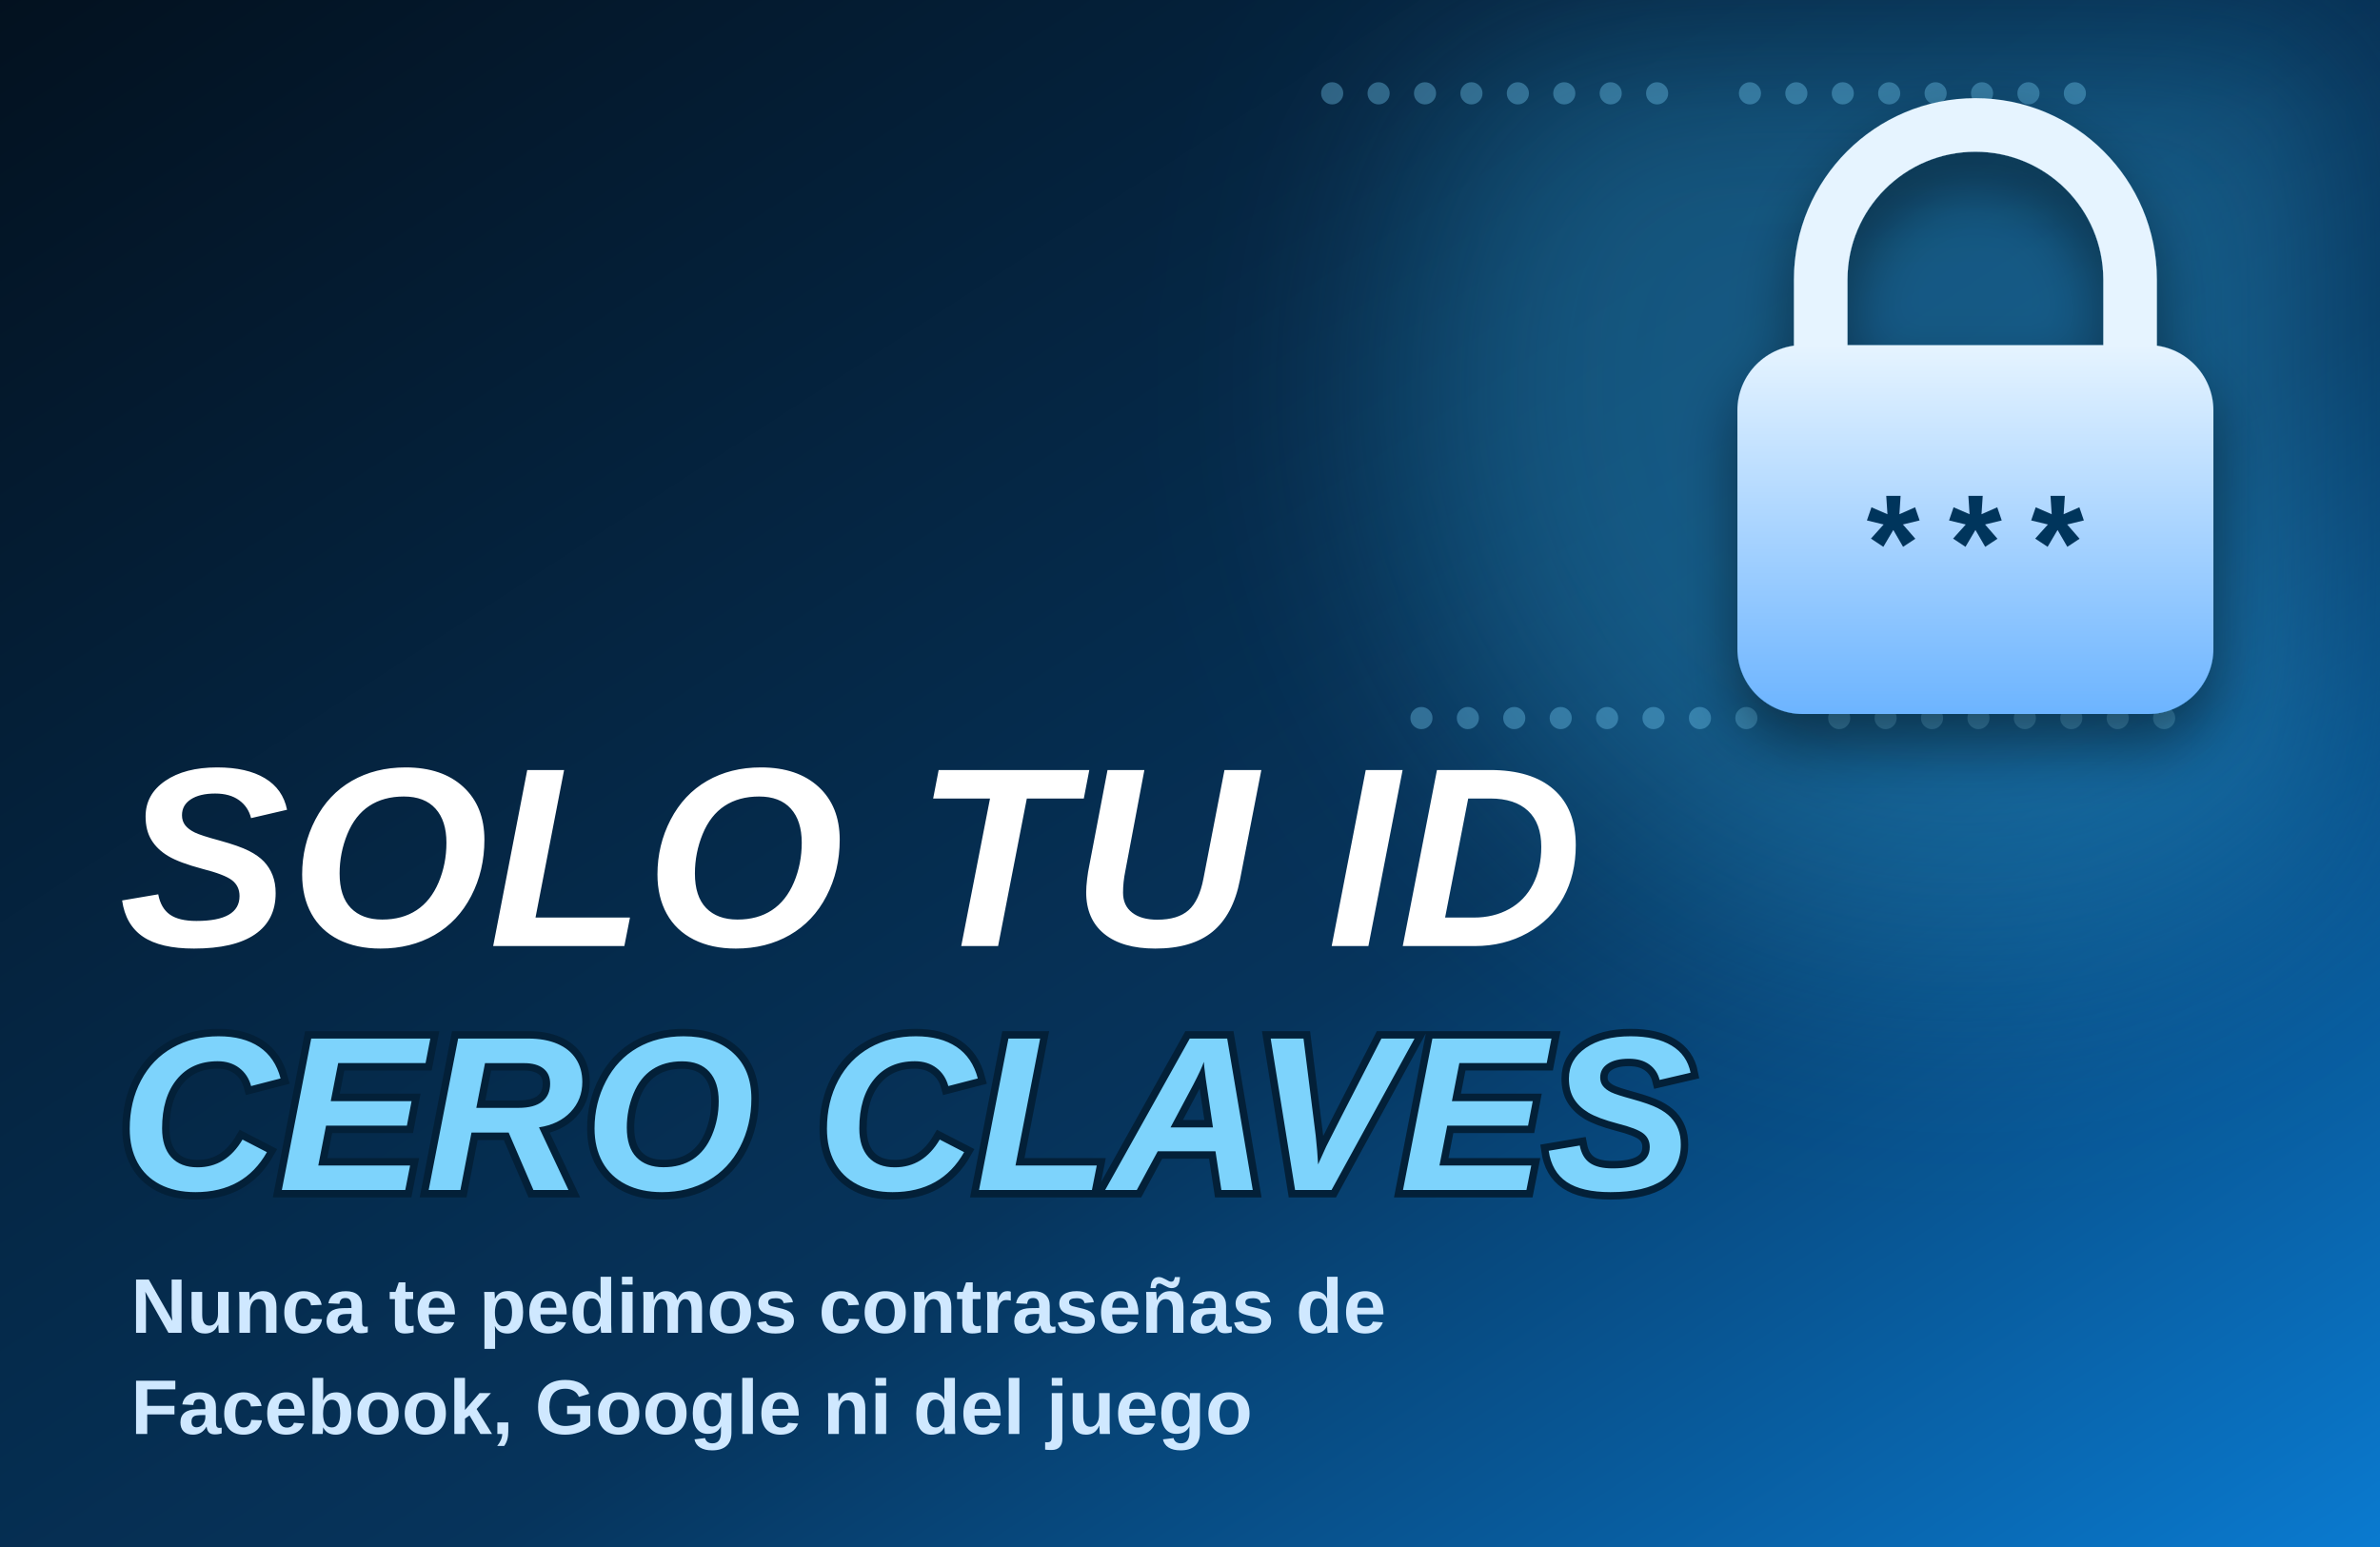
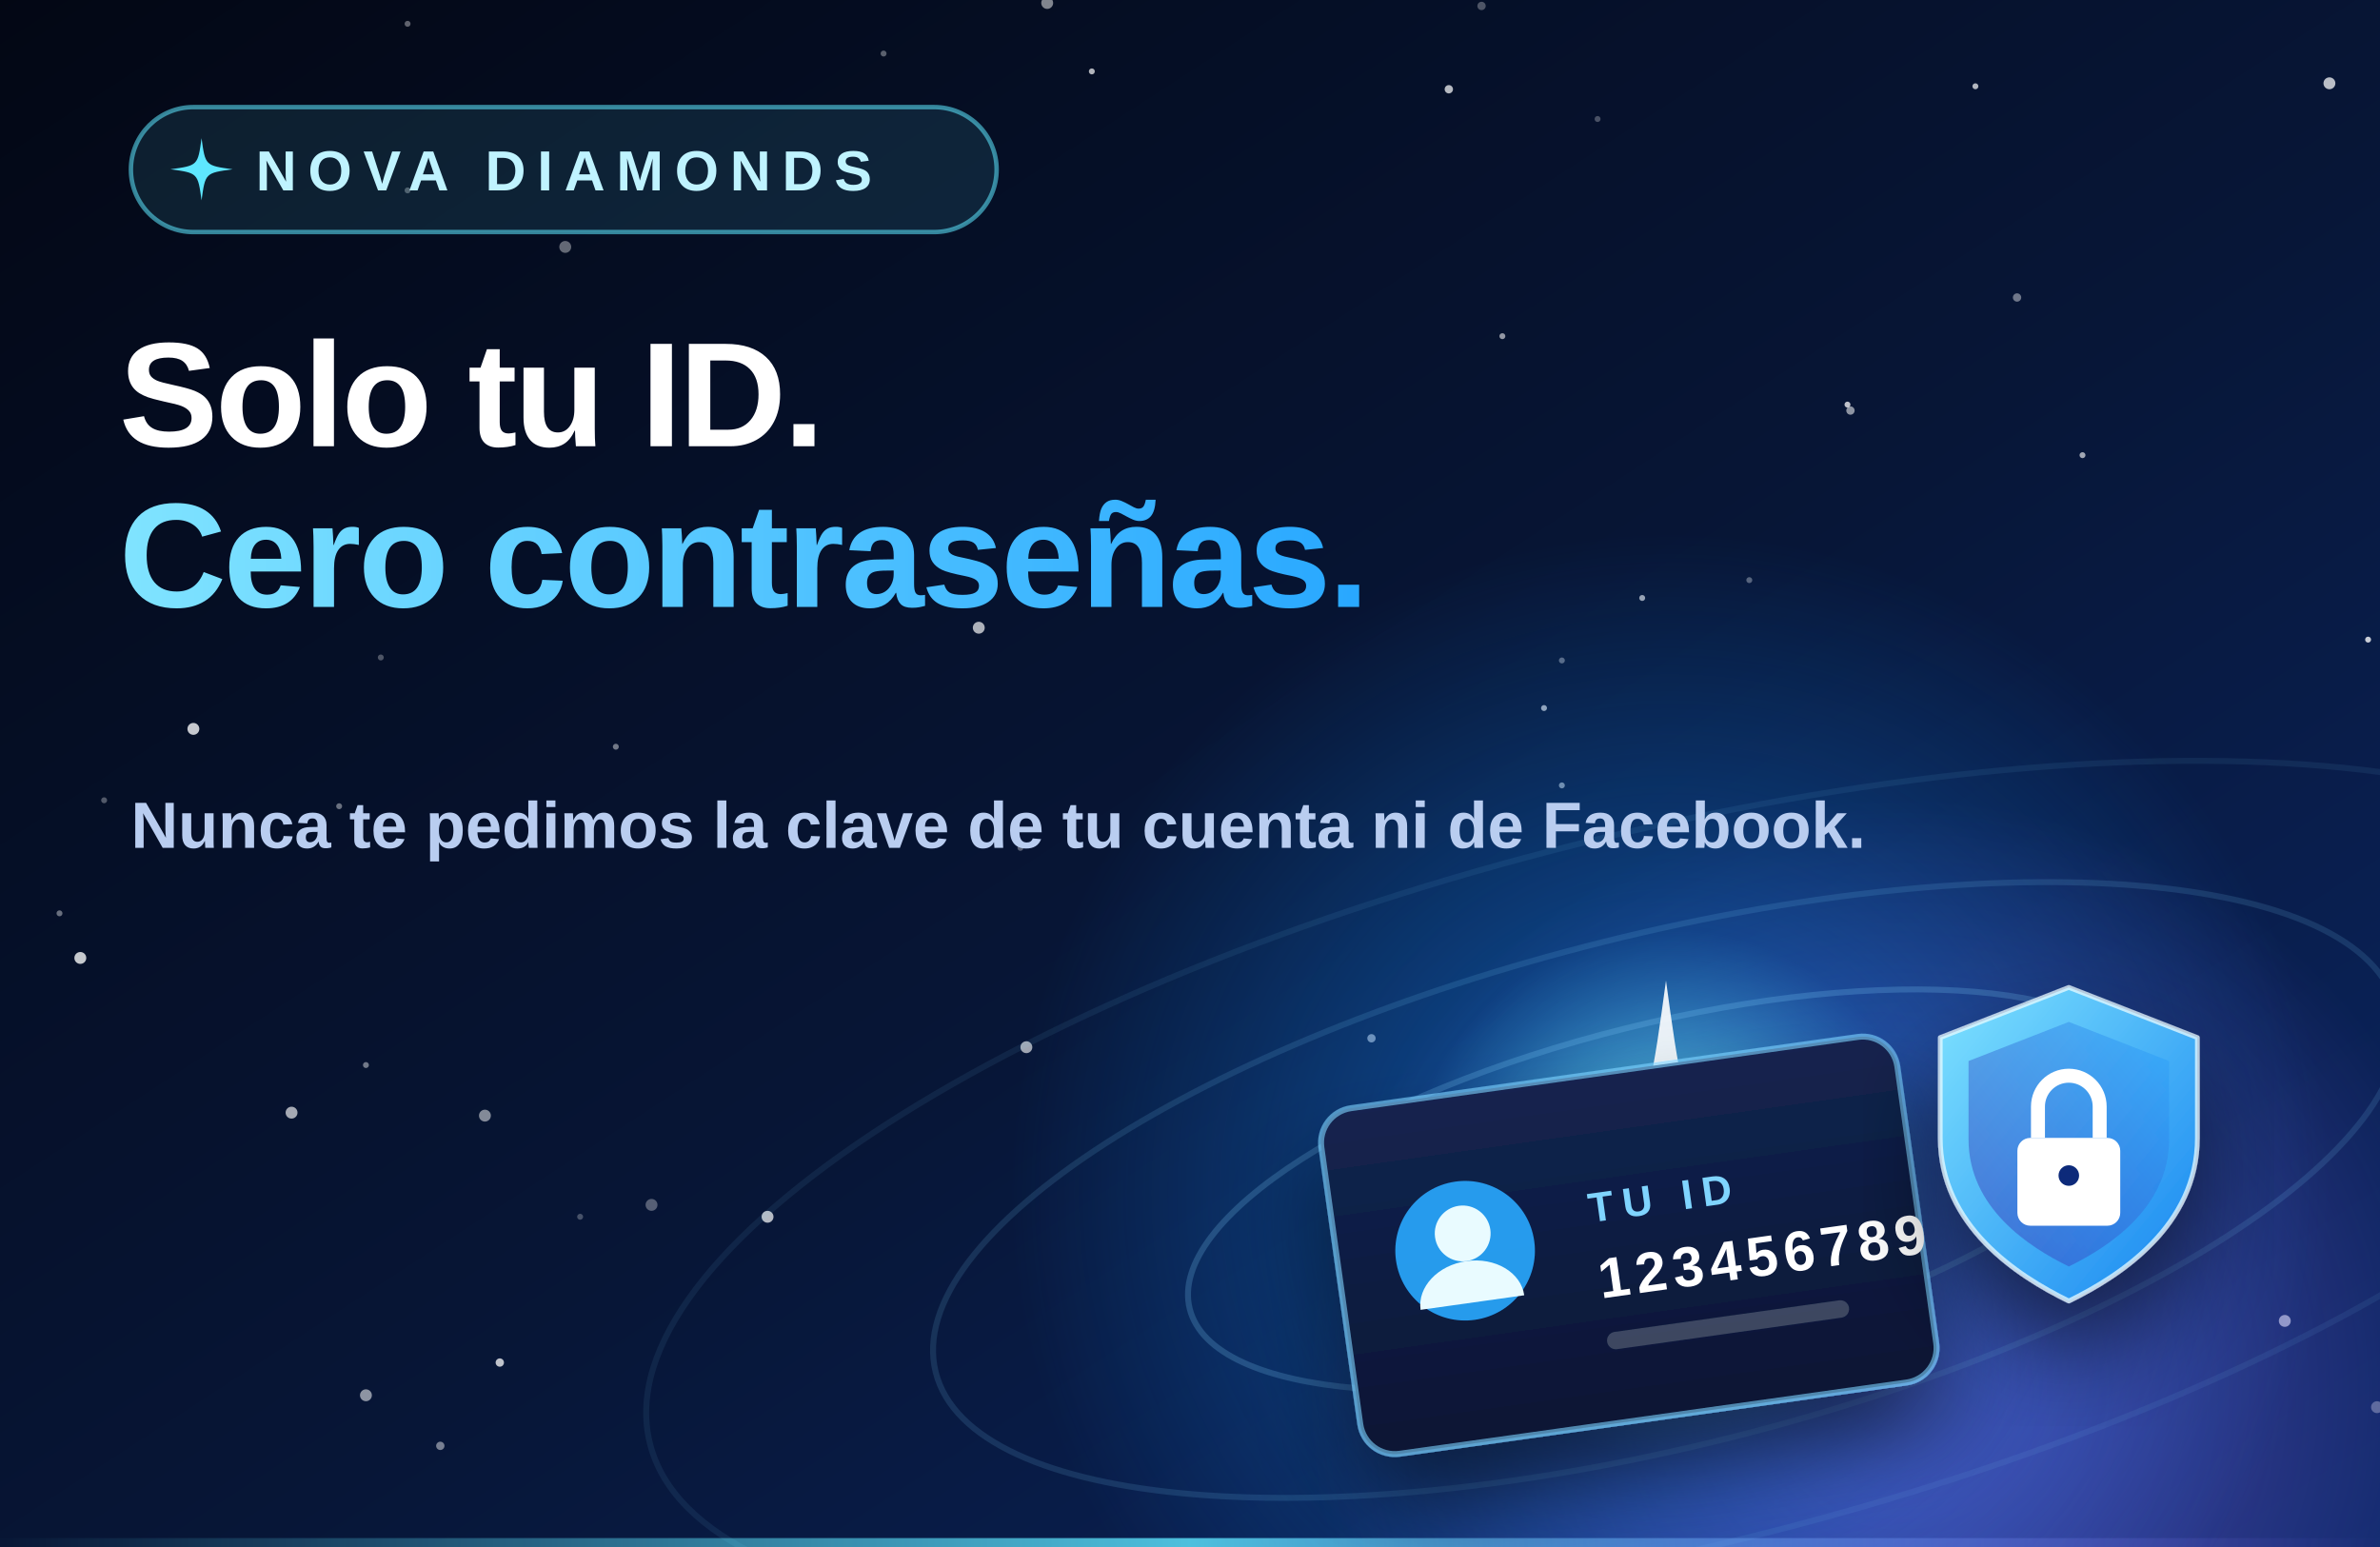
<svg xmlns="http://www.w3.org/2000/svg" viewBox="0 0 800 520" width="800" height="520">
  <defs>
    <linearGradient id="bg" x1="0" y1="0" x2="1" y2="1">
-       <stop offset="0" stop-color="#03111f" />
-       <stop offset="0.6" stop-color="#06345c" />
-       <stop offset="1" stop-color="#0a7bd1" />
+       <stop offset="0" stop-color="#030714" />
+       <stop offset=".55" stop-color="#071637" />
+       <stop offset="1" stop-color="#0b2766" />
    </linearGradient>
-     <linearGradient id="lock" x1="0" y1="0" x2="0" y2="1">
-       <stop offset="0" stop-color="#e6f4ff" />
-       <stop offset="1" stop-color="#6cb4ff" />
+     <radialGradient id="flare" cx="0.7" cy="0.769" r="0.275" gradientUnits="objectBoundingBox" gradientTransform="translate(0.7 0.7692308) scale(1 1.538462) translate(-0.7 -0.7692308)">
+       <stop offset="0" stop-color="#e9fbff" stop-opacity=".95" />
+       <stop offset=".12" stop-color="#5ee7ff" stop-opacity=".75" />
+       <stop offset=".4" stop-color="#1484f0" stop-opacity=".35" />
+       <stop offset="1" stop-color="#1484f0" stop-opacity="0" />
+     </radialGradient>
+     <radialGradient id="violet" cx="0.796" cy="0.896" r="0.247" gradientTransform="translate(0.79625 0.8961538) scale(1 1.538462) translate(-0.79625 -0.8961538)">
+       <stop offset="0" stop-color="#8b6cff" stop-opacity=".55" />
+       <stop offset="1" stop-color="#8b6cff" stop-opacity="0" />
+     </radialGradient>
+     <linearGradient id="hl" x1="0" y1="0" x2="1" y2="0">
+       <stop offset="0" stop-color="#7fe3ff" />
+       <stop offset="1" stop-color="#29a8ff" />
    </linearGradient>
-     <filter id="glow" x="-50%" y="-50%" width="200%" height="200%">
-       <feGaussianBlur stdDeviation="40" />
+     <linearGradient id="line" x1="0" y1="0" x2="1" y2="0">
+       <stop offset="0" stop-color="#5ee7ff" stop-opacity="0" />
+       <stop offset=".5" stop-color="#5ee7ff" stop-opacity=".8" />
+       <stop offset="1" stop-color="#8b6cff" stop-opacity="0" />
+     </linearGradient>
+     <linearGradient id="gemTop" x1="0" y1="0" x2="0" y2="1">
+       <stop offset="0" stop-color="#ffffff" />
+       <stop offset="1" stop-color="#9fe9ff" />
+     </linearGradient>
+     <linearGradient id="gemA" x1="0" y1="0" x2="1" y2="1">
+       <stop offset="0" stop-color="#7fe3ff" />
+       <stop offset="1" stop-color="#1484f0" />
+     </linearGradient>
+     <linearGradient id="gemB" x1="1" y1="0" x2="0" y2="1">
+       <stop offset="0" stop-color="#29a8ff" />
+       <stop offset="1" stop-color="#3a1fa8" />
+     </linearGradient>
+     <linearGradient id="gemC" x1="0" y1="0" x2="0" y2="1">
+       <stop offset="0" stop-color="#c7f4ff" />
+       <stop offset="1" stop-color="#2b7cf0" />
+     </linearGradient>
+     <linearGradient id="card1" x1="0" y1="0" x2="1" y2="1">
+       <stop offset="0" stop-color="#29a8ff" />
+       <stop offset="1" stop-color="#0d3fb0" />
+     </linearGradient>
+     <linearGradient id="card2" x1="0" y1="0" x2="1" y2="1">
+       <stop offset="0" stop-color="#8b6cff" />
+       <stop offset="1" stop-color="#3a1fa8" />
+     </linearGradient>
+     <linearGradient id="card3" x1="0" y1="0" x2="1" y2="1">
+       <stop offset="0" stop-color="#1d2a4f" />
+       <stop offset="1" stop-color="#0b1330" />
+     </linearGradient>
+     <linearGradient id="panel" x1="0" y1="0" x2="0" y2="1">
+       <stop offset="0" stop-color="#13244f" />
+       <stop offset="1" stop-color="#0a1534" />
+     </linearGradient>
+     <filter id="blur" x="-50%" y="-50%" width="200%" height="200%">
+       <feGaussianBlur stdDeviation="18" />
    </filter>
-     <filter id="shadow" x="-30%" y="-30%" width="160%" height="170%">
-       <feDropShadow dx="0" dy="10" stdDeviation="10" flood-color="#000" flood-opacity=".45" />
+     <filter id="drop" x="-30%" y="-30%" width="160%" height="170%">
+       <feDropShadow dx="0" dy="18" stdDeviation="16" flood-color="#000" flood-opacity=".55" />
    </filter>
  </defs>
  <rect width="800" height="520" fill="url(#bg)" />
-   <circle cx="660" cy="130" r="190" fill="#38bdf8" opacity=".3" filter="url(#glow)" />
-   <g font-family="Courier New, monospace" font-weight="700" font-size="26" fill="#7dd3fc" fill-opacity=".35">
-     <text x="440" y="40">•••••••• ••••••••</text>
-     <text x="470" y="250">•••••••• ••••••••</text>
+   <g>
+     <circle cx="783" cy="28" r="2" fill="#fff" opacity="0.72" />
+     <circle cx="297" cy="18" r="1" fill="#fff" opacity="0.34" />
+     <circle cx="796" cy="215" r="1" fill="#fff" opacity="0.78" />
+     <circle cx="352" cy="1" r="2" fill="#fff" opacity="0.49" />
+     <circle cx="190" cy="83" r="2" fill="#fff" opacity="0.38" />
+     <circle cx="219" cy="405" r="2" fill="#fff" opacity="0.32" />
+     <circle cx="27" cy="322" r="2" fill="#fff" opacity="0.77" />
+     <circle cx="461" cy="349" r="1.4" fill="#fff" opacity="0.55" />
+     <circle cx="114" cy="271" r="1" fill="#fff" opacity="0.40" />
+     <circle cx="258" cy="409" r="2" fill="#fff" opacity="0.70" />
+     <circle cx="525" cy="222" r="1" fill="#fff" opacity="0.36" />
+     <circle cx="163" cy="375" r="2" fill="#fff" opacity="0.50" />
+     <circle cx="137" cy="64" r="1" fill="#fff" opacity="0.30" />
+     <circle cx="505" cy="113" r="1" fill="#fff" opacity="0.56" />
+     <circle cx="343" cy="285" r="1" fill="#fff" opacity="0.33" />
+     <circle cx="768" cy="444" r="2" fill="#fff" opacity="0.58" />
+     <circle cx="123" cy="469" r="2" fill="#fff" opacity="0.54" />
+     <circle cx="537" cy="40" r="1" fill="#fff" opacity="0.27" />
+     <circle cx="498" cy="2" r="1.4" fill="#fff" opacity="0.29" />
+     <circle cx="35" cy="269" r="1" fill="#fff" opacity="0.31" />
+     <circle cx="588" cy="195" r="1" fill="#fff" opacity="0.33" />
+     <circle cx="367" cy="24" r="1" fill="#fff" opacity="0.69" />
+     <circle cx="123" cy="358" r="1" fill="#fff" opacity="0.43" />
+     <circle cx="167" cy="131" r="1" fill="#fff" opacity="0.29" />
+     <circle cx="621" cy="136" r="1" fill="#fff" opacity="0.74" />
+     <circle cx="678" cy="100" r="1.4" fill="#fff" opacity="0.42" />
+     <circle cx="700" cy="153" r="1" fill="#fff" opacity="0.62" />
+     <circle cx="207" cy="251" r="1" fill="#fff" opacity="0.43" />
+     <circle cx="148" cy="486" r="1.4" fill="#fff" opacity="0.45" />
+     <circle cx="345" cy="352" r="2" fill="#fff" opacity="0.61" />
+     <circle cx="465" cy="437" r="2" fill="#fff" opacity="0.40" />
+     <circle cx="525" cy="264" r="1" fill="#fff" opacity="0.52" />
+     <circle cx="168" cy="458" r="1.4" fill="#fff" opacity="0.74" />
+     <circle cx="487" cy="30" r="1.4" fill="#fff" opacity="0.71" />
+     <circle cx="137" cy="8" r="1" fill="#fff" opacity="0.36" />
+     <circle cx="519" cy="238" r="1" fill="#fff" opacity="0.63" />
+     <circle cx="664" cy="29" r="1" fill="#fff" opacity="0.69" />
+     <circle cx="622" cy="138" r="1.4" fill="#fff" opacity="0.54" />
+     <circle cx="799" cy="473" r="2" fill="#fff" opacity="0.32" />
+     <circle cx="20" cy="307" r="1" fill="#fff" opacity="0.40" />
+     <circle cx="195" cy="409" r="1" fill="#fff" opacity="0.26" />
+     <circle cx="98" cy="374" r="2" fill="#fff" opacity="0.64" />
+     <circle cx="128" cy="221" r="1" fill="#fff" opacity="0.29" />
+     <circle cx="329" cy="211" r="2" fill="#fff" opacity="0.67" />
+     <circle cx="65" cy="245" r="2" fill="#fff" opacity="0.77" />
+     <circle cx="552" cy="201" r="1" fill="#fff" opacity="0.61" />
  </g>
-   <g filter="url(#shadow)">
-     <path d="M612 120 v-26 a52 52 0 0 1 104 0 v26" fill="none" stroke="#e6f4ff" stroke-width="18" />
-     <rect x="584" y="116" rx="22" width="160" height="124" fill="url(#lock)" />
-     <text x="664" y="200" text-anchor="middle" font-family="Courier New, monospace" font-weight="700" font-size="46" fill="#06345c">***</text>
+   <rect width="800" height="520" fill="url(#violet)" />
+   <rect width="800" height="520" fill="url(#flare)" />
+   <ellipse cx="560" cy="400" rx="165" ry="56" fill="none" stroke="#7fd4ff" stroke-opacity="0.22" stroke-width="2" transform="rotate(-14 560 400)" />
+   <ellipse cx="560" cy="400" rx="253" ry="86" fill="none" stroke="#7fd4ff" stroke-opacity="0.14" stroke-width="2" transform="rotate(-14 560 400)" />
+   <ellipse cx="560" cy="400" rx="352" ry="120" fill="none" stroke="#7fd4ff" stroke-opacity="0.08" stroke-width="2" transform="rotate(-14 560 400)" />
+   <path d="M230.0 400 L890.0 400" stroke="url(#line)" stroke-width="2" opacity=".7" />
+   <path d="M560 329.6 C568.448 391.552 568.448 391.552 630.4 400 C568.448 408.448 568.448 408.448 560 470.4 C551.552 408.448 551.552 408.448 489.6 400 C551.552 391.552 551.552 391.552 560 329.6Z" fill="#ffffff" opacity="0.9" />
+   <rect x="0" y="517" width="800" height="3" fill="url(#line)" />
+   <rect x="44" y="36" width="291" height="42" rx="21" fill="#5ee7ff" fill-opacity=".1" stroke="#5ee7ff" stroke-opacity=".55" stroke-width="1.5" />
+   <path d="M67.75 46.45 C69.004 55.646 69.004 55.646 78.2 56.9 C69.004 58.154 69.004 58.154 67.75 67.35 C66.496 58.154 66.496 58.154 57.3 56.9 C66.496 55.646 66.496 55.646 67.75 46.45Z" fill="#5ee7ff" opacity="1" />
+   <text x="86" y="64" font-family="Arial, Helvetica, sans-serif" font-weight="900" font-size="19" letter-spacing="3.8" fill="#bff3ff">NOVA DIAMONDS</text>
+   <text x="40" y="150" font-family="Arial, Helvetica, sans-serif" font-weight="900" font-size="50" letter-spacing="-1">
+     <tspan fill="#ffffff">Solo tu ID.</tspan>
+   </text>
+   <text x="40" y="204" font-family="Arial, Helvetica, sans-serif" font-weight="900" font-size="50" letter-spacing="-1">
+     <tspan fill="url(#hl)">Cero contraseñas.</tspan>
+   </text>
+   <text x="44" y="285" font-family="Arial, Helvetica, sans-serif" font-weight="700" font-size="22" fill="#b9cdf0">Nunca te pedimos la clave de tu cuenta ni de Facebook.</text>
+   <g filter="url(#drop)" transform="rotate(-8 547.5 418.6)">
+     <rect x="449.75" y="359.95" width="195.5" height="117.3" rx="11.73" fill="url(#panel)" stroke="#7fd4ff" stroke-opacity=".6" stroke-width="2" />
+     <circle cx="492.76" cy="412.735" r="23.46" fill="#29a8ff" opacity=".9" />
+     <circle cx="492.76" cy="406.87" r="9.384" fill="#e9fbff" />
+     <path d="M475.165 430.33 a11.73 9.384 0 0 1 35.19 0Z" fill="#e9fbff" />
+     <text x="535.77" y="409.216" font-family="Arial, Helvetica, sans-serif" font-weight="900" font-size="14" letter-spacing="3" fill="#7fd4ff">TU ID</text>
+     <text x="535.77" y="435.022" font-family="Arial, Helvetica, sans-serif" font-weight="900" font-size="19" letter-spacing="2" fill="#fff">123456789</text>
+     <rect x="535.77" y="446.752" width="82.11" height="5.865" rx="2.932" fill="#ffffff" opacity=".2" />
  </g>
-   <text x="40" y="318" font-family="Arial Black, Impact, Arial, sans-serif" font-weight="900" font-style="italic" font-size="86" fill="#fff">SOLO TU ID</text>
-   <text x="40" y="400" font-family="Arial Black, Impact, Arial, sans-serif" font-weight="900" font-style="italic" font-size="74" fill="#7dd3fc" stroke="#032038" stroke-width="5" paint-order="stroke">CERO CLAVES</text>
-   <text x="44" y="448" font-family="Arial, Helvetica, sans-serif" font-weight="700" font-size="26" fill="#cfe8ff">Nunca te pedimos contraseñas de</text>
-   <text x="44" y="482" font-family="Arial, Helvetica, sans-serif" font-weight="700" font-size="26" fill="#cfe8ff">Facebook, Google ni del juego</text>
+   <g filter="url(#drop)">
+     <path d="M695.4 331.9 L738.614 348.764 V382.492 C738.614 412.004 712.686 428.868 695.4 437.3 C678.114 428.868 652.186 412.004 652.186 382.492 V348.764Z" fill="url(#gemA)" stroke="#e9fbff" stroke-opacity=".75" stroke-width="1.6" stroke-linejoin="round" />
+     <path d="M695.4 331.9 L738.614 348.764 V382.492 C738.614 412.004 712.686 428.868 695.4 437.3 C678.114 428.868 652.186 412.004 652.186 382.492 V348.764Z" fill="url(#gemB)" opacity=".45" transform="translate(695.4 384.6) scale(.78) translate(-695.4 -384.6)" />
+     <rect x="678.114" y="382.492" width="34.571" height="29.512" rx="4.321" fill="#fff" />
+     <path d="M685.029 382.492 V371.952 A10.371 10.371 0 0 1 705.771 371.952 V382.492" stroke="#fff" stroke-width="4.7" fill="none" />
+     <circle cx="695.4" cy="395.14" r="3.457" fill="#0b2a7a" />
+   </g>
</svg>
